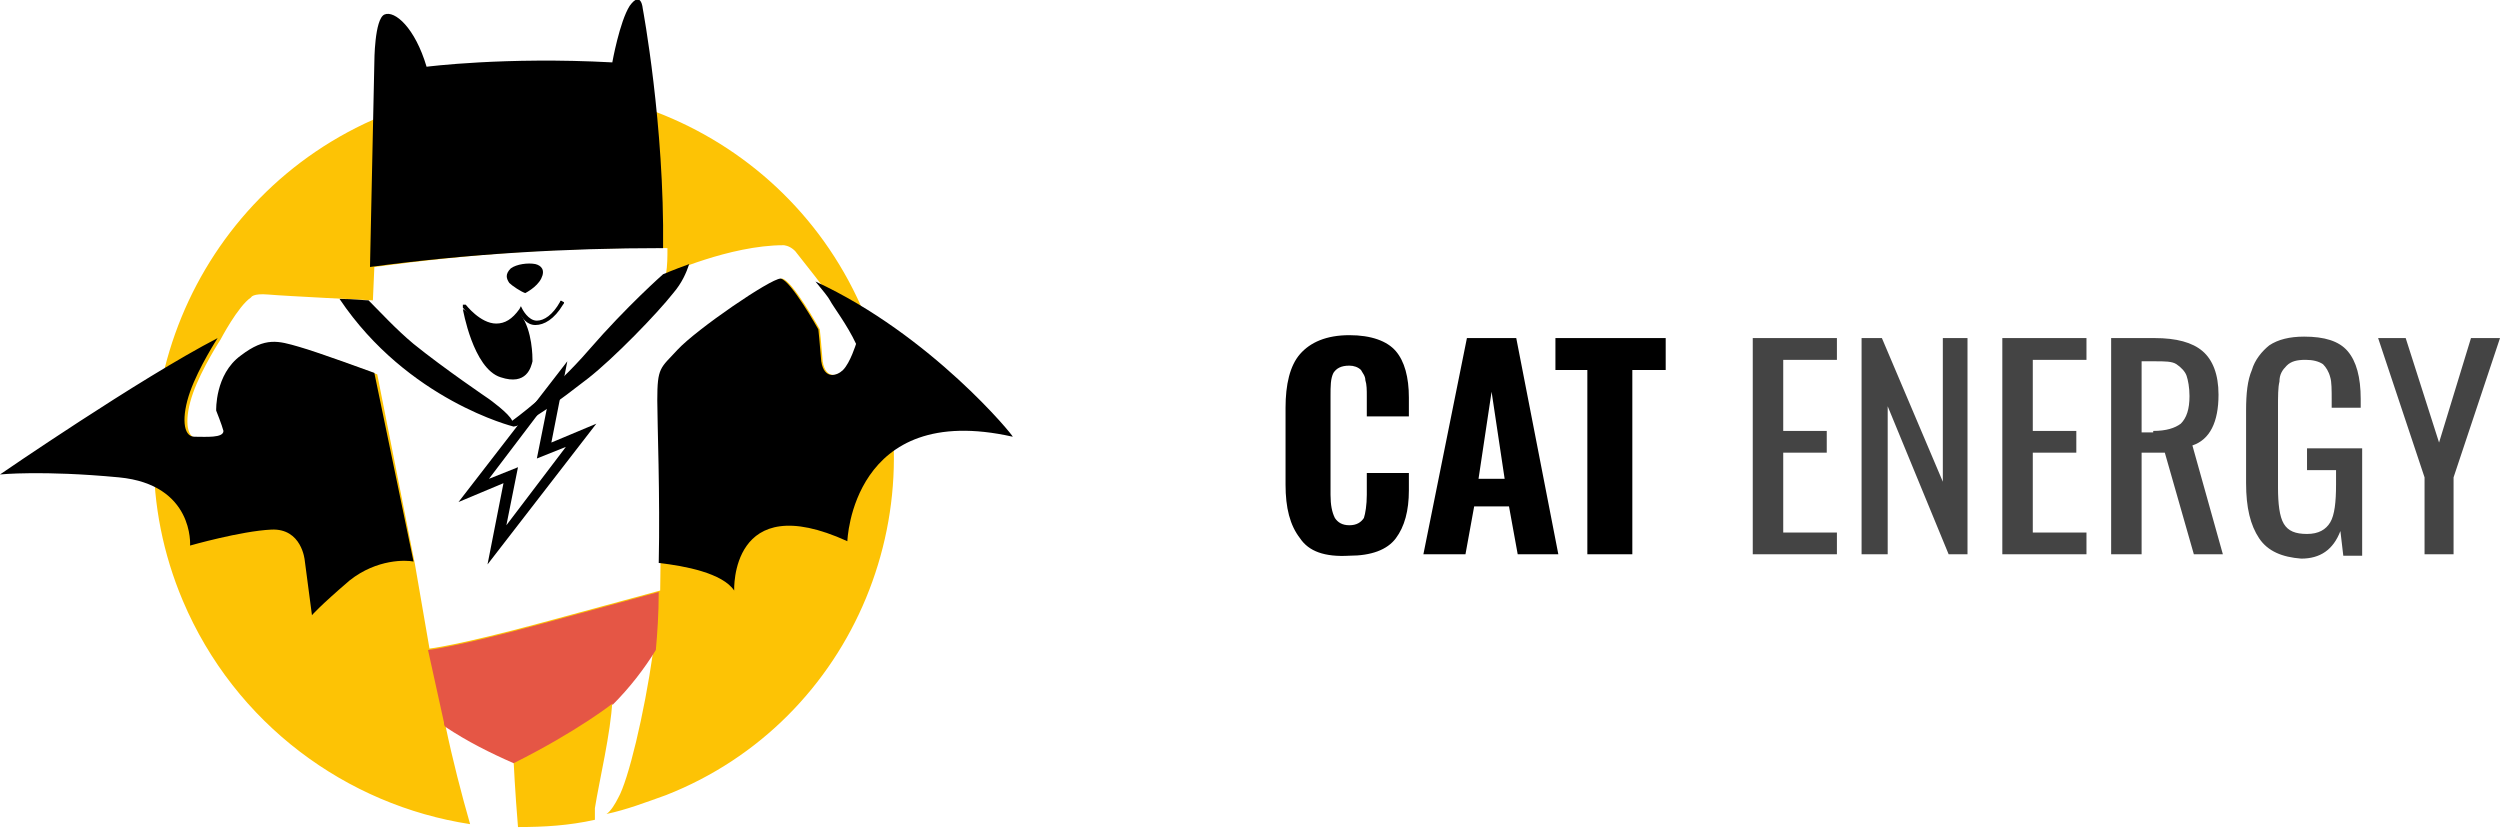
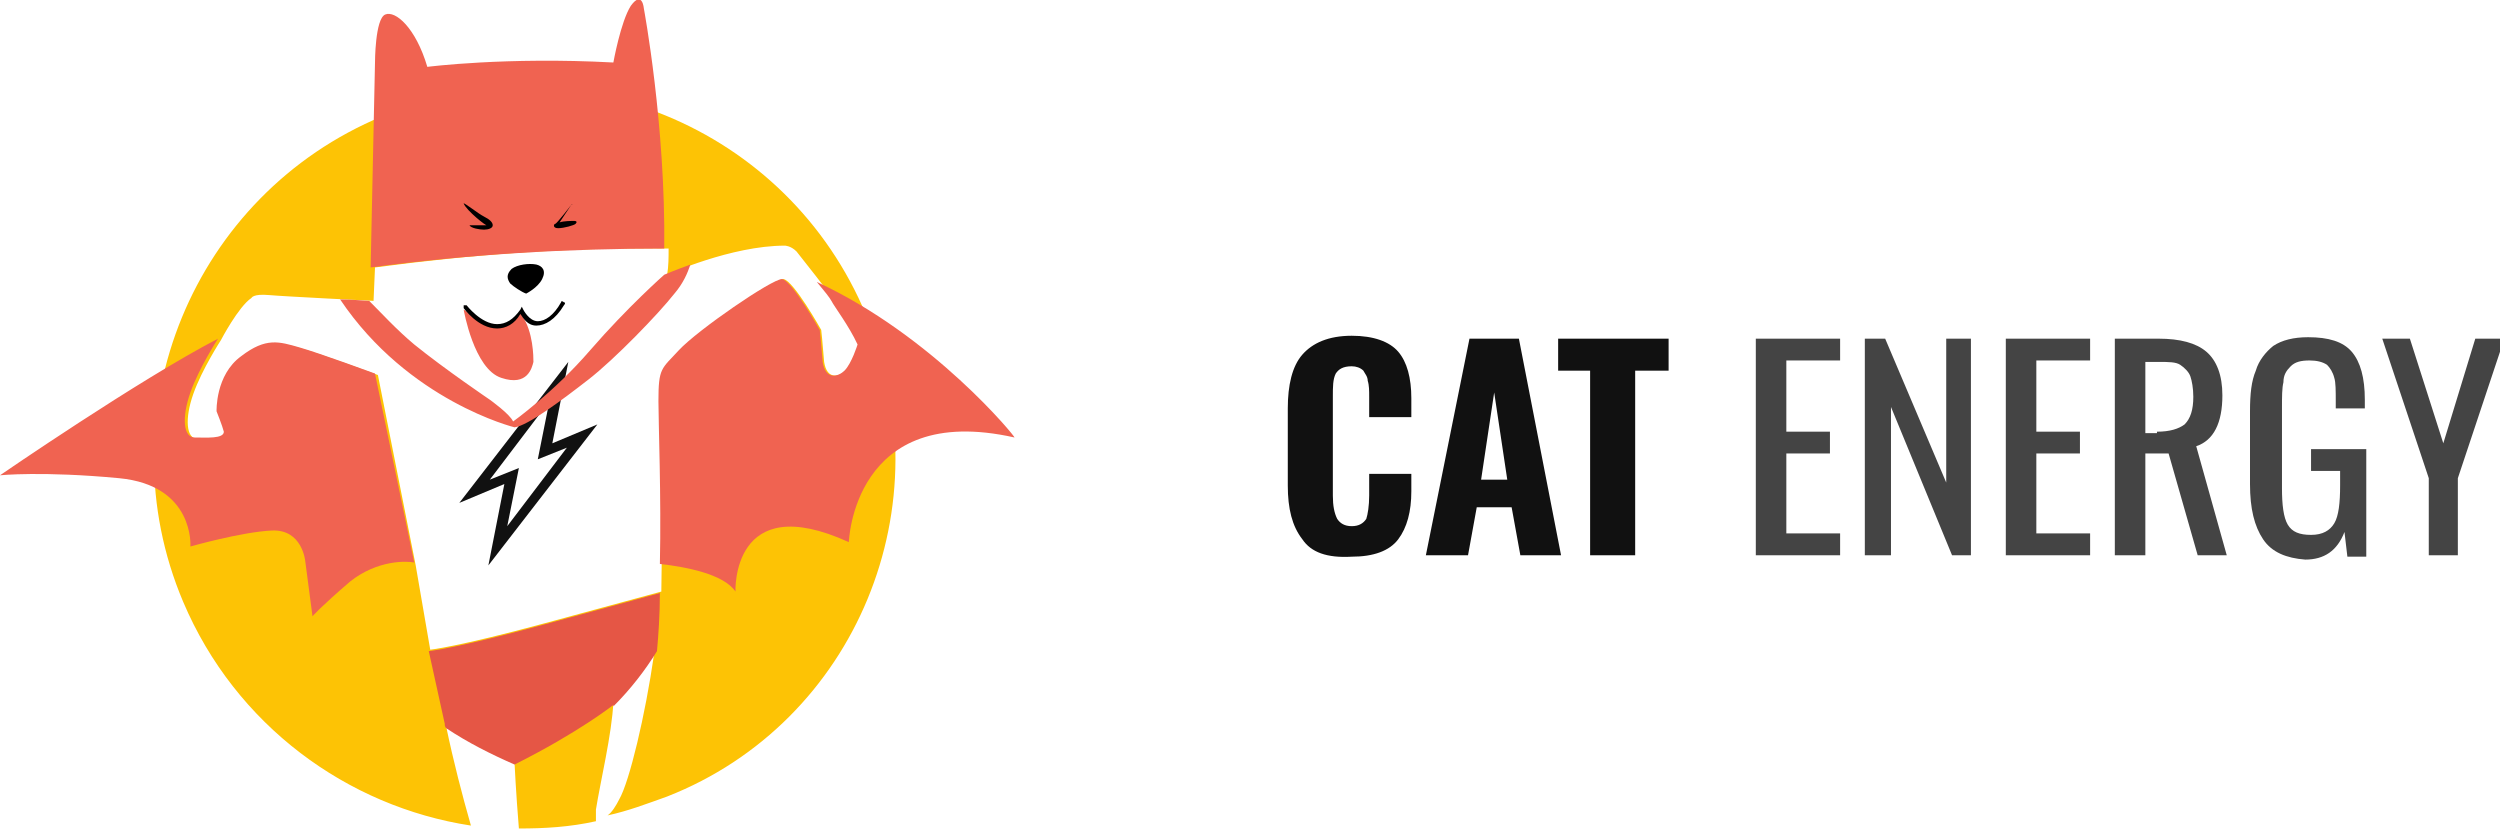
- <svg xmlns="http://www.w3.org/2000/svg" id="Layer_2" x="0" y="0" version="1.1" viewBox="0 0 172.3 57.1" xml:space="preserve">
+ <svg xmlns="http://www.w3.org/2000/svg" id="Layer_2" x="0" y="0" version="1.1" viewBox="0 0 172 57" xml:space="preserve">
  <defs />
-   <path fill="#fdc305" d="M59.6 21.7C54.2 8.7 39.3 2.6 26.3 8S7.1 28.4 12.6 41.4c3.6 8.5 11.3 14.1 19.8 15.4-.6-2.1-1.2-4.4-1.7-6.8 1.5 1 3.1 1.8 4.7 2.5 0 0 .1 2.1.3 4.5 1.8 0 3.5-.1 5.3-.5v-.8c.3-1.9 1.1-5.2 1.2-7.4 1.1-1.1 2.1-2.3 2.9-3.7 0 .1 0 .3-.1.4-.6 4.2-1.7 8.8-2.4 10-.2.4-.5.9-.8 1.1 1.4-.3 2.7-.8 4.1-1.3 13-5.1 19.2-20.1 13.7-33.1zm-1.4 3.8c-.4.4-1.3.7-1.5-.6-.1-1.3-.2-2.2-.2-2.2s-1.9-3.4-2.6-3.5c-.7 0-5.8 3.5-7.1 4.9-1.2 1.3-1.4 1.2-1.4 3.5 0 1.7.2 8.1.1 13.1 0 0-2.2.6-8.1 2.2-5.9 1.6-7.8 1.8-7.8 1.8l-1-5.8L26 25.8s-3.8-1.4-5.2-1.8c-1.4-.4-2.3-.7-4 .6-1.8 1.3-1.7 3.8-1.7 3.8s.4 1 .5 1.4c0 .5-1.2.4-2 .4s-.9-1.4-.3-3.1c.6-1.7 1.9-3.7 1.9-3.7s1.2-2.3 2.1-2.9c0 0 .1-.3 1.2-.2 1.1.1 7.2.4 7.2.4l.1-2.3c6.7-.9 13.4-1.4 20.2-1.3 0 .6 0 1.2-.1 1.8 0 0 4.4-2 8.1-2 0 0 .4 0 .8.4.3.4 2.4 3 2.6 3.4.2.4 1.2 1.7 1.8 3-.2 0-.6 1.4-1 1.8z" />
-   <path d="M56.2 19.4c.5.6.9 1.1 1 1.3.2.4 1.2 1.7 1.8 3 0 0-.4 1.3-.9 1.8-.4.4-1.3.7-1.5-.6-.1-1.3-.2-2.2-.2-2.2s-1.9-3.4-2.6-3.5c-.7 0-5.8 3.5-7.1 4.9-1.2 1.3-1.4 1.2-1.4 3.5 0 1.5.2 6.6.1 11.2 1.8.2 4.4.7 5.2 1.9 0 0-.3-7.1 7.8-3.4 0 0 .3-9.7 11.4-7.2.1 0-5.6-7-13.6-10.7zm-10.5-2.3C45.8 8.6 44.3.6 44.3.6s-.1-1.3-.9-.2c-.7 1.1-1.2 3.9-1.2 3.9-7.4-.4-12.8.3-12.8.3-.8-2.7-2.2-3.9-2.9-3.6-.7.3-.7 3.3-.7 3.3l-.3 14.1c6.7-.9 13.5-1.3 20.2-1.3z" class="st1" />
-   <path fill="#e55645" d="M45.2 44.8c.1-1.1.2-2.5.2-4 0 0-2.2.6-8.1 2.2-5.9 1.6-7.8 1.8-7.8 1.8l1.1 5c0 .1 0 .2.1.3 1.5 1 3.1 1.8 4.7 2.5 4.4-2.2 6.8-4.1 6.8-4.1v.1c1.2-1.2 2.2-2.5 3-3.8z" />
-   <path d="M31.9 14c0-.1 1 .7 1.4.9s.6.4.6.6-.3.3-.6.3-.9-.1-1-.3h1.2c0 .1-1.4-1-1.6-1.5zm7.4.1s-1 1.3-1.1 1.3-.2.3.2.3 1.1-.2 1.2-.3.1-.2-.1-.2-.7 0-1 .1l.8-1.2c.1 0 .1-.1 0 0zm-3.1 6.1s.8-.4 1.1-1 0-.9-.4-1c-.5-.1-1.3 0-1.7.3-.4.4-.3.7-.1 1 .2.2.8.6 1.1.7z" />
-   <path d="M35.8 21.4s-.2.4-.5.6c-.2.2-.6.4-1 .4-.6 0-1.1-.2-1.5-.4-.2-.1-.4-.3-.5-.4-.2-.2-.4-.3-.4-.3s.7 4.1 2.6 4.7c1.8.6 2.1-.7 2.2-1.1 0-.3 0-2.1-.8-3.2 0-.3 0-.1-.1-.3z" class="st1" />
-   <path d="M34.2 22.6c-.1 0-.1 0 0 0-1.3 0-2.3-1.4-2.3-1.4V21h.2s1 1.3 2.1 1.3c.6 0 1.1-.3 1.6-1l.1-.2.1.2s.4.8 1 .8c.5 0 1.1-.4 1.6-1.3 0-.1.1-.1.2 0 .1 0 .1.1 0 .2-.6 1-1.3 1.4-1.9 1.4-.6 0-.9-.5-1.1-.8-.4.7-1 1-1.6 1z" />
-   <path d="M41.1 29.2L38 30.5l1.1-5.6-7.5 9.7 3.1-1.3-1.1 5.6 7.5-9.7zM33.7 33l4.1-5.4-.8 4 2-.8-4.1 5.4.8-4-2 .8z" class="st3" />
-   <path d="M45.7 18.9s-2.5 2.2-5.1 5.2C38.1 27 35.3 29 35.3 29c-.2-.5-1.6-1.5-1.6-1.5s-3.1-2.1-5.2-3.8c-1.2-1-2.3-2.2-3.1-3-.3 0-1.1-.1-2-.1 4.7 7 12 8.8 12 8.8.9-.1 3.3-1.9 5.1-3.3s4.8-4.5 5.9-5.9c.6-.7.9-1.4 1.1-2-1.1.4-1.8.7-1.8.7zm-19.9 6.8s-3.8-1.4-5.2-1.8c-1.4-.4-2.3-.7-4 .6-1.8 1.3-1.7 3.8-1.7 3.8s.4 1 .5 1.4c0 .5-1.2.4-2 .4s-.9-1.4-.3-3.1c.6-1.7 1.9-3.7 1.9-3.7-5.4 2.8-15 9.4-15 9.4s2.9-.3 8.2.2c5.2.5 4.9 4.7 4.9 4.7s3.5-1 5.6-1.1c2.1-.1 2.3 2.1 2.3 2.1l.5 3.8s.5-.6 2.6-2.4c1.9-1.5 3.9-1.4 4.4-1.3l-2.7-13z" class="st1" />
-   <path d="M89.6 37.1c-.7-.9-1-2.1-1-3.7v-5.3c0-1.6.3-2.9 1-3.7.7-.8 1.8-1.3 3.4-1.3 1.5 0 2.6.4 3.2 1.1.6.7.9 1.8.9 3.2v1.3h-2.9v-1.4c0-.4 0-.8-.1-1.1 0-.3-.2-.5-.3-.7-.2-.2-.5-.3-.8-.3-.6 0-.9.2-1.1.5-.2.4-.2.9-.2 1.6v6.8c0 .7.1 1.2.3 1.6.2.3.5.5 1 .5s.8-.2 1-.5c.1-.3.2-.9.2-1.6v-1.5h2.9v1.2c0 1.4-.3 2.5-.9 3.3-.6.8-1.7 1.2-3.2 1.2-1.7.1-2.8-.3-3.4-1.2zm11.5-13.8h3.4l2.9 14.9h-2.8l-.6-3.3h-2.4l-.6 3.3h-2.9l3-14.9zm2.6 9.7l-.9-6-.9 6h1.8zm5.8-7.5h-2.3v-2.2h7.6v2.2h-2.3v12.7h-3.1V25.5z" class="st3" />
-   <path fill="#444" d="M120.8 23.3h5.8v1.5h-3.7v4.9h3v1.5h-3v5.5h3.7v1.5h-5.8V23.3zm7.5 0h1.4l4.2 9.9v-9.9h1.7v14.9h-1.3L130.1 28v10.2h-1.8V23.3zm9.7 0h5.8v1.5h-3.7v4.9h3v1.5h-3v5.5h3.7v1.5H138V23.3zm7.5 0h3c1.5 0 2.6.3 3.3.9.7.6 1.1 1.6 1.1 3 0 1.9-.6 3.1-1.8 3.5l2.1 7.5h-2l-2-7h-1.6v7h-2.1V23.3zm2.9 6.4c.9 0 1.5-.2 1.9-.5.4-.4.6-1 .6-1.9 0-.6-.1-1.1-.2-1.4-.1-.3-.4-.6-.7-.8-.3-.2-.8-.2-1.5-.2h-.9v4.9h.8zm7.3 7.4c-.6-.9-.9-2.1-.9-3.8v-5c0-1.2.1-2.1.4-2.8.2-.7.7-1.3 1.2-1.7.6-.4 1.4-.6 2.4-.6 1.4 0 2.4.3 3 1 .6.7.9 1.8.9 3.3v.6h-2v-.5c0-.7 0-1.3-.1-1.6-.1-.4-.3-.7-.5-.9-.3-.2-.7-.3-1.2-.3-.6 0-1 .1-1.3.4-.3.3-.5.6-.5 1.1-.1.4-.1 1-.1 1.8v5.5c0 1.1.1 2 .4 2.5.3.5.8.7 1.6.7s1.3-.3 1.6-.8c.3-.5.4-1.4.4-2.6v-1h-2v-1.5h3.8v7.4h-1.3l-.2-1.7c-.5 1.3-1.4 1.9-2.7 1.9-1.3-.1-2.3-.5-2.9-1.4zm11.4-4.2l-3.2-9.6h1.9l2.3 7.2 2.2-7.2h2l-3.2 9.6v5.3h-2v-5.3z" />
+   <style>.st1{fill:#f06351}.st3{fill:#111}.st4{fill:#444}</style>
+   <path fill="#fdc305" d="M59.6,21.7C54.2,8.7,39.3,2.6,26.3,8S7.1,28.4,12.6,41.4c3.6,8.5,11.3,14.1,19.8,15.4c-0.6-2.1-1.2-4.4-1.7-6.8 c1.5,1,3.1,1.8,4.7,2.5c0,0,0,0,0,0c0,0,0.1,2.1,0.3,4.5c1.8,0,3.5-0.1,5.3-0.5c0-0.2,0-0.4,0-0.8c0.3-1.9,1.1-5.2,1.2-7.4 c1.1-1.1,2.1-2.3,2.9-3.7c0,0,0,0,0,0c0,0.1,0,0.3-0.1,0.4c-0.6,4.2-1.7,8.8-2.4,10c-0.2,0.4-0.5,0.9-0.8,1.1 c1.4-0.3,2.7-0.8,4.1-1.3C58.9,49.7,65.1,34.7,59.6,21.7z M58.2,25.5c-0.4,0.4-1.3,0.7-1.5-0.6c-0.1-1.3-0.2-2.2-0.2-2.2 s-1.9-3.4-2.6-3.5c-0.7,0-5.8,3.5-7.1,4.9c-1.2,1.3-1.4,1.2-1.4,3.5c0,1.7,0.2,8.1,0.1,13.1v0v0c0,0-2.2,0.6-8.1,2.2 c-5.9,1.6-7.8,1.8-7.8,1.8l-1-5.8c0,0,0,0,0,0c0,0,0,0,0,0c0,0,0,0,0,0c0,0,0,0,0,0c0,0,0,0,0,0c0,0,0,0,0,0l-2.6-13.1 c0,0-3.8-1.4-5.2-1.8c-1.4-0.4-2.3-0.7-4,0.6c-1.8,1.3-1.7,3.8-1.7,3.8s0.4,1,0.5,1.4c0,0.5-1.2,0.4-2,0.4s-0.9-1.4-0.3-3.1 c0.6-1.7,1.9-3.7,1.9-3.7s1.2-2.3,2.1-2.9c0,0,0.1-0.3,1.2-0.2c1.1,0.1,7.2,0.4,7.2,0.4l0.1-2.3c6.7-0.9,13.4-1.4,20.2-1.3 c0,0.6,0,1.2-0.1,1.8c0,0,4.4-2,8.1-2c0,0,0.4,0,0.8,0.4c0.3,0.4,2.4,3,2.6,3.4c0.2,0.4,1.2,1.7,1.8,3C59,23.7,58.6,25.1,58.2,25.5z" />
+   <path d="M56.2 19.4c.5.6.9 1.1 1 1.3.2.4 1.2 1.7 1.8 3 0 0-.4 1.3-.9 1.8-.4.4-1.3.7-1.5-.6-.1-1.3-.2-2.2-.2-2.2s-1.9-3.4-2.6-3.5c-.7 0-5.8 3.5-7.1 4.9-1.2 1.3-1.4 1.2-1.4 3.5 0 1.5.2 6.6.1 11.2 1.8.2 4.4.7 5.2 1.9 0 0-.3-7.1 7.8-3.4 0 0 .3-9.7 11.4-7.2C69.9 30.1 64.2 23.1 56.2 19.4zM45.7 17.1c.1-8.5-1.4-16.5-1.4-16.5s-.1-1.3-.9-.2c-.7 1.1-1.2 3.9-1.2 3.9-7.4-.4-12.8.3-12.8.3-.8-2.7-2.2-3.9-2.9-3.6-.7.3-.7 3.3-.7 3.3l-.3 14.1C32.2 17.5 39 17.1 45.7 17.1z" class="st1" />
+   <path fill="#e55645" d="M45.2,44.8c0.1-1.1,0.2-2.5,0.2-4c0,0-2.2,0.6-8.1,2.2c-5.9,1.6-7.8,1.8-7.8,1.8l1.1,5c0,0.1,0,0.2,0.1,0.3 c1.5,1,3.1,1.8,4.7,2.5c4.4-2.2,6.8-4.1,6.8-4.1c0,0,0,0,0,0.1C43.4,47.4,44.4,46.1,45.2,44.8z" />
+   <path d="M31.9 14c0-.1 1 .7 1.4.9s.6.4.6.6-.3.3-.6.3-.9-.1-1-.3c0 0 .6 0 .9 0h.3C33.5 15.6 32.1 14.5 31.9 14zM39.3 14.1c0 0-1 1.3-1.1 1.3s-.2.3.2.3 1.1-.2 1.2-.3.1-.2-.1-.2c-.2 0-.7 0-1 .1L39.3 14.1C39.4 14.1 39.4 14 39.3 14.1zM36.2 20.2c0 0 .8-.4 1.1-1s0-.9-.4-1c-.5-.1-1.3 0-1.7.3-.4.4-.3.7-.1 1C35.3 19.7 35.9 20.1 36.2 20.2z" />
+   <path d="M35.8,21.4c0,0-0.2,0.4-0.5,0.6c-0.2,0.2-0.6,0.4-1,0.4c-0.6,0-1.1-0.2-1.5-0.4c-0.2-0.1-0.4-0.3-0.5-0.4 c-0.2-0.2-0.4-0.3-0.4-0.3s0.7,4.1,2.6,4.7c1.8,0.6,2.1-0.7,2.2-1.1c0-0.3,0-2.1-0.8-3.2C35.9,21.4,35.9,21.6,35.8,21.4z" class="st1" />
+   <g>
+     <path d="M34.2,22.6C34.1,22.6,34.1,22.6,34.2,22.6c-1.3,0-2.3-1.4-2.3-1.4c0-0.1,0-0.2,0-0.2c0.1,0,0.2,0,0.2,0c0,0,1,1.3,2.1,1.3 c0,0,0,0,0,0c0.6,0,1.1-0.3,1.6-1l0.1-0.2l0.1,0.2c0,0,0.4,0.8,1,0.8c0.5,0,1.1-0.4,1.6-1.3c0-0.1,0.1-0.1,0.2,0 c0.1,0,0.1,0.1,0,0.2c-0.6,1-1.3,1.4-1.9,1.4c-0.6,0-0.9-0.5-1.1-0.8C35.4,22.3,34.8,22.6,34.2,22.6z" />
+   </g>
+   <path d="M41.1,29.2l-3.1,1.3l1.1-5.6l-7.5,9.7l3.1-1.3l-1.1,5.6L41.1,29.2z M33.7,33l4.1-5.4l-0.8,4l2-0.8l-4.1,5.4 l0.8-4L33.7,33z" class="st3" />
+   <path d="M45.7 18.9c0 0-2.5 2.2-5.1 5.2-2.5 2.9-5.3 4.9-5.3 4.9-.2-.5-1.6-1.5-1.6-1.5s-3.1-2.1-5.2-3.8c-1.2-1-2.3-2.2-3.1-3-.3 0-1.1-.1-2-.1 4.7 7 12 8.8 12 8.8.9-.1 3.3-1.9 5.1-3.3s4.8-4.5 5.9-5.9c.6-.7.9-1.4 1.1-2C46.4 18.6 45.7 18.9 45.7 18.9zM25.8 25.7c0 0-3.8-1.4-5.2-1.8-1.4-.4-2.3-.7-4 .6-1.8 1.3-1.7 3.8-1.7 3.8s.4 1 .5 1.4c0 .5-1.2.4-2 .4s-.9-1.4-.3-3.1c.6-1.7 1.9-3.7 1.9-3.7-5.4 2.8-15 9.4-15 9.4s2.9-.3 8.2.2c5.2.5 4.9 4.7 4.9 4.7s3.5-1 5.6-1.1c2.1-.1 2.3 2.1 2.3 2.1l.5 3.8c0 0 .5-.6 2.6-2.4 1.9-1.5 3.9-1.4 4.4-1.3 0 0 0 0 0 0L25.8 25.7z" class="st1" />
+   <g>
+     <path d="M89.6 37.1c-.7-.9-1-2.1-1-3.7v-5.3c0-1.6.3-2.9 1-3.7.7-.8 1.8-1.3 3.4-1.3 1.5 0 2.6.4 3.2 1.1.6.7.9 1.8.9 3.2v1.3h-2.9v-1.4c0-.4 0-.8-.1-1.1 0-.3-.2-.5-.3-.7-.2-.2-.5-.3-.8-.3-.6 0-.9.2-1.1.5-.2.4-.2.9-.2 1.6v6.8c0 .7.1 1.2.3 1.6.2.3.5.5 1 .5.5 0 .8-.2 1-.5.1-.3.2-.9.2-1.6v-1.5h2.9v1.2c0 1.4-.3 2.5-.9 3.3-.6.8-1.7 1.2-3.2 1.2C91.3 38.4 90.2 38 89.6 37.1zM101.1 23.3h3.4l2.9 14.9h-2.8l-.6-3.3h-2.4l-.6 3.3h-2.9L101.1 23.3zM103.7 33l-.9-6-.9 6H103.7zM109.5 25.5h-2.3v-2.2h7.6v2.2h-2.3v12.7h-3.1V25.5z" class="st3" />
+     <path d="M120.8 23.3h5.8v1.5h-3.7v4.9h3v1.5h-3v5.5h3.7v1.5h-5.8V23.3zM128.3 23.3h1.4l4.2 9.9v-9.9h1.7v14.9h-1.3L130.1 28v10.2h-1.8V23.3zM138 23.3h5.8v1.5h-3.7v4.9h3v1.5h-3v5.5h3.7v1.5H138V23.3zM145.5 23.3h3c1.5 0 2.6.3 3.3.9.7.6 1.1 1.6 1.1 3 0 1.9-.6 3.1-1.8 3.5l2.1 7.5h-2l-2-7h-1.6v7h-2.1V23.3zM148.4 29.7c.9 0 1.5-.2 1.9-.5.4-.4.6-1 .6-1.9 0-.6-.1-1.1-.2-1.4-.1-.3-.4-.6-.7-.8-.3-.2-.8-.2-1.5-.2h-.9v4.9H148.4zM155.7 37.1c-.6-.9-.9-2.1-.9-3.8v-5c0-1.2.1-2.1.4-2.8.2-.7.7-1.3 1.2-1.7.6-.4 1.4-.6 2.4-.6 1.4 0 2.4.3 3 1 .6.7.9 1.8.9 3.3v.6h-2v-.5c0-.7 0-1.3-.1-1.6-.1-.4-.3-.7-.5-.9-.3-.2-.7-.3-1.2-.3-.6 0-1 .1-1.3.4-.3.3-.5.6-.5 1.1-.1.4-.1 1-.1 1.8v5.5c0 1.1.1 2 .4 2.5.3.5.8.7 1.6.7.8 0 1.3-.3 1.6-.8.3-.5.4-1.4.4-2.6v-1H159v-1.5h3.8v7.4h-1.3l-.2-1.7c-.5 1.3-1.4 1.9-2.7 1.9C157.3 38.4 156.3 38 155.7 37.1zM167.1 32.9l-3.2-9.6h1.9l2.3 7.2 2.2-7.2h2l-3.2 9.6v5.3h-2V32.9z" class="st4" />
+   </g>
</svg>
